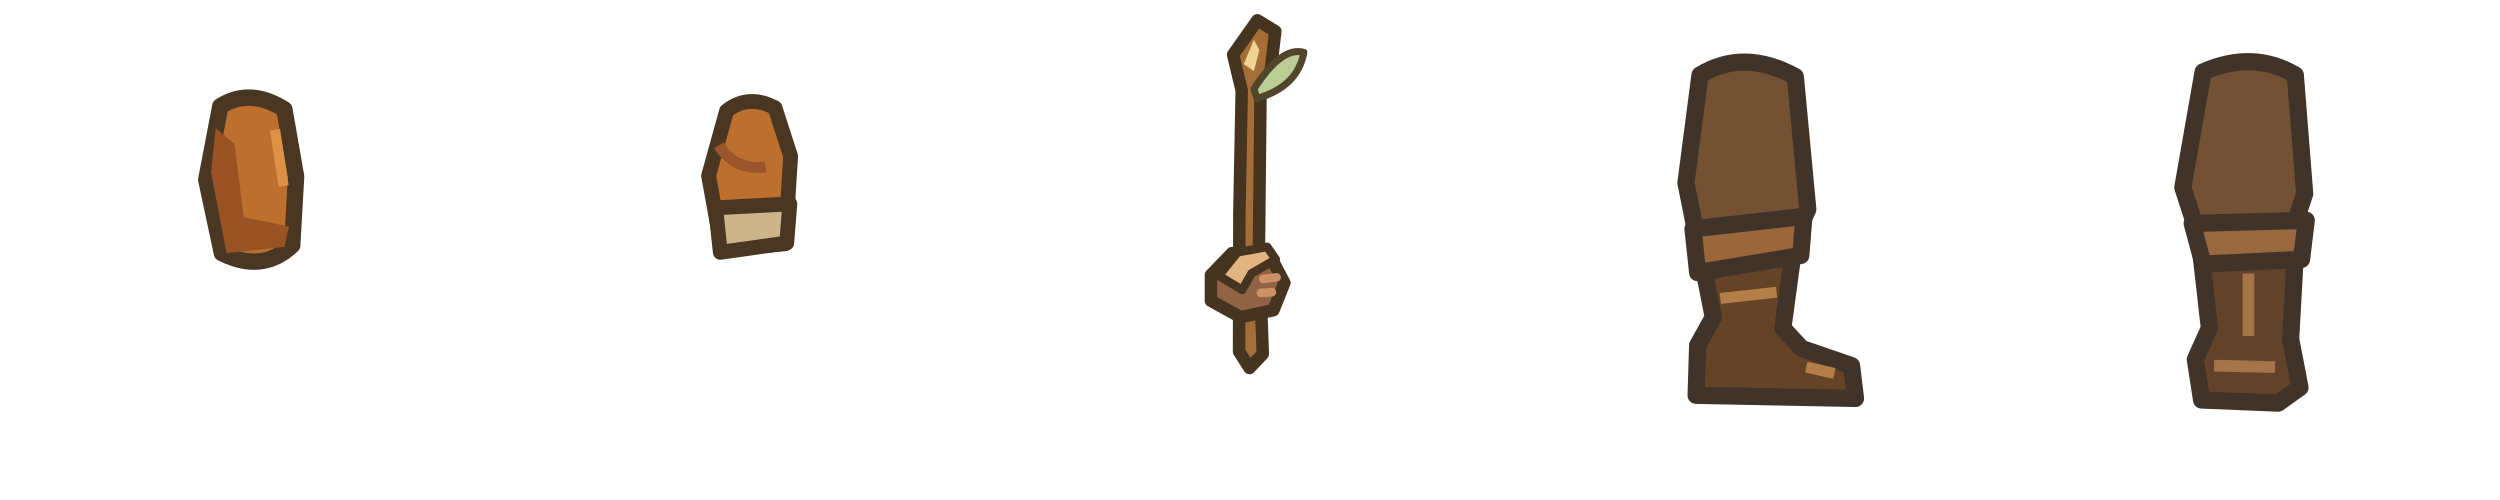
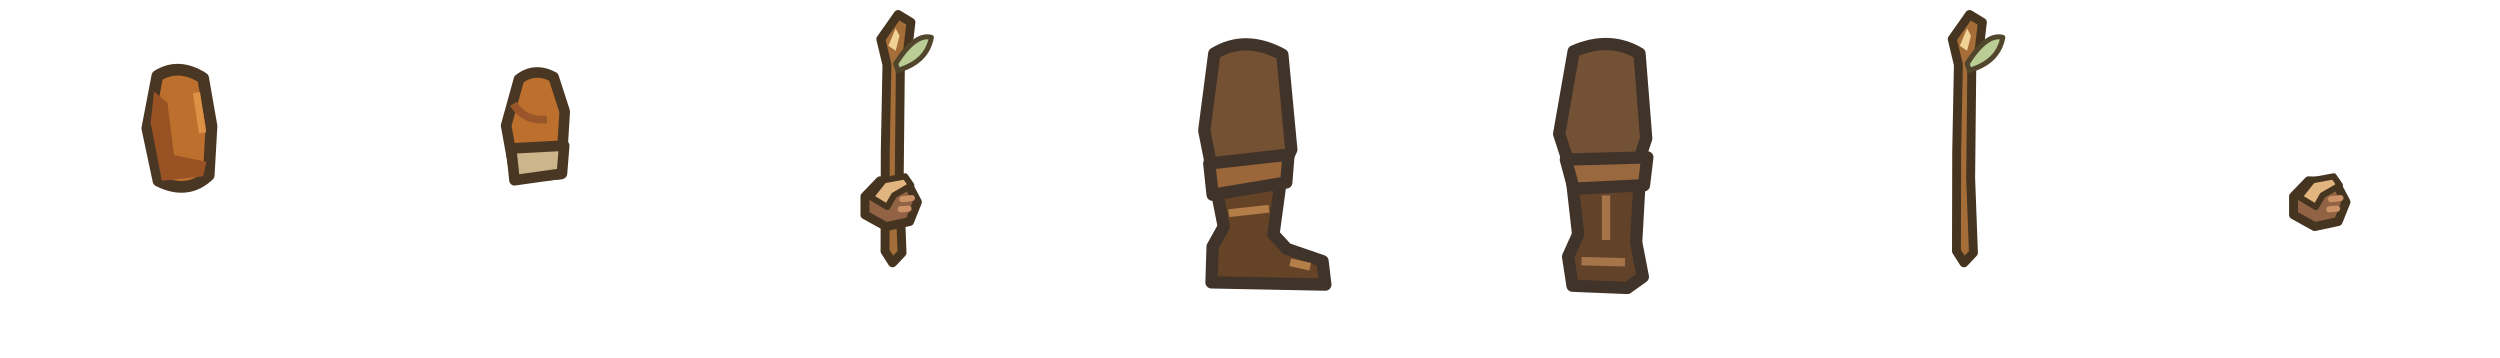
- <svg xmlns="http://www.w3.org/2000/svg" width="640" height="128" viewBox="0 0 160 32">
+ <svg xmlns="http://www.w3.org/2000/svg" width="896" height="128" viewBox="0 0 224 32">
  <g stroke="#493724" stroke-width="1.05" stroke-linejoin="round">
    <path fill="#bd702d" d="M14.1 6.8q1.9-1.2 4.1.2l.75 4.3-.25 4.4q-1.9 1.8-4.5.5l-1-4.7z" />
    <path fill="#995224" stroke="none" d="M13.8 8.2l1.2 1 .6 4.7 2.9.6-.3 1.3-3.7.4-1-5.2z" />
    <path fill="none" stroke="#dd9145" stroke-width=".65" d="M17.6 8.3l.55 3.6" />
  </g>
  <g transform="translate(32)" stroke="#493724" stroke-width=".95" stroke-linejoin="round">
    <path fill="#bd702d" d="M14.5 7.1q1.4-1.1 3.1-.2l1 3.1-.35 5.6-4.05.35-.85-4.7z" />
    <path fill="none" stroke="#9a562a" stroke-width=".7" d="M14 9.3q1 1.6 3 1.4" />
    <path fill="#ccb58a" d="M13.8 13.3l4.75-.25-.2 2.5-4.25.6z" />
  </g>
  <g transform="translate(64)" stroke="#453520" stroke-linejoin="round" stroke-linecap="round">
    <path fill="#a56e39" stroke-width=".8" d="M15.3 22.5l.02-8.9.15-7.8-.55-2.3 1.55-2.2 1.15.7-.3 2.55-.65 1.7-.1 9.7.25 6.7-.85.9z" />
    <path fill="#b9cd94" stroke="#51462c" stroke-width=".45" d="M16.25 5.7q1.75-2.75 3.2-2.35-.4 2.2-3 2.95z" />
    <path fill="#f0d296" stroke="none" d="M15.6 4.1l.65-1.55.35.65-.35 1.35z" />
    <path fill="#916344" stroke-width=".8" d="M13.5 17.6l1.35-1.4 2.4.1.95 1.8-.7 1.75-2.1.45-1.9-1.05z" />
    <path fill="#e2b480" stroke-width=".55" d="M14 17.65l1.2-1.5 1.9-.35.55.8-1.55.9-.6 1.05z" />
    <path fill="none" stroke="#cc9266" stroke-width=".55" d="M16.85 17.85l.85-.1m-1 1 .7-.05" />
  </g>
  <g transform="translate(96)" stroke="#403329" stroke-width="1.1" stroke-linejoin="round">
    <path fill="#755134" d="M12.8 4.8q2.8-1.7 6.1.1l.8 8.5-1.2 2.6-5.8-.3-.8-4z" />
    <path fill="#654327" d="M12.6 15l6.4-.6-.9 6.6 1.2 1.3 3.2 1.1.25 2.1-10.2-.2.1-3.2 1-1.8z" />
    <path fill="#9a663a" d="M12.35 14.65l7.1-.8-.2 2.5-6.6 1.1z" />
    <path fill="none" stroke="#b47e49" stroke-width=".7" d="M14.1 19.1l3.6-.4m1.9 4.8l1.8.4" />
  </g>
  <g transform="translate(128)" stroke="#403329" stroke-width="1.1" stroke-linejoin="round">
    <path fill="#735135" d="M13 4.6q3.2-1.4 5.9.2l.6 7.6-1.2 3.6-5.4-.3-1.2-3.7z" />
    <path fill="#624329" d="M12.7 14.8l6.3-.3-.4 7.2.6 3.1-1.4 1-4.9-.2-.4-2.6.9-2z" />
    <path fill="#9a683e" d="M12.3 14.3l7.3-.2-.3 2.5-6.3.3z" />
    <path fill="none" stroke="#a57449" stroke-width=".75" d="M15.9 17.5v4m-2.2 1.9l3.9.1" />
  </g>
+   <g transform="translate(160)" stroke="#453520" stroke-linejoin="round" stroke-linecap="round">
+     <path fill="#a56e39" stroke-width=".8" d="M15.3 22.5l.02-8.9.15-7.8-.55-2.3 1.55-2.2 1.15.7-.3 2.55-.65 1.7-.1 9.7.25 6.7-.85.9z" />
+     <path fill="#b9cd94" stroke="#51462c" stroke-width=".45" d="M16.25 5.7q1.75-2.75 3.2-2.35-.4 2.2-3 2.95z" />
+     <path fill="#f0d296" stroke="none" d="M15.6 4.1l.65-1.55.35.65-.35 1.35z" />
+   </g>
+   <g transform="translate(192)" stroke="#453520" stroke-linejoin="round" stroke-linecap="round">
+     <path fill="#916344" stroke-width=".8" d="M13.5 17.6l1.35-1.4 2.4.1.95 1.8-.7 1.75-2.1.45-1.9-1.05z" />
+     <path fill="#e2b480" stroke-width=".55" d="M14 17.65l1.2-1.5 1.9-.35.55.8-1.55.9-.6 1.05z" />
+     <path fill="none" stroke="#cc9266" stroke-width=".55" d="M16.85 17.85l.85-.1m-1 1 .7-.05" />
+   </g>
</svg>
